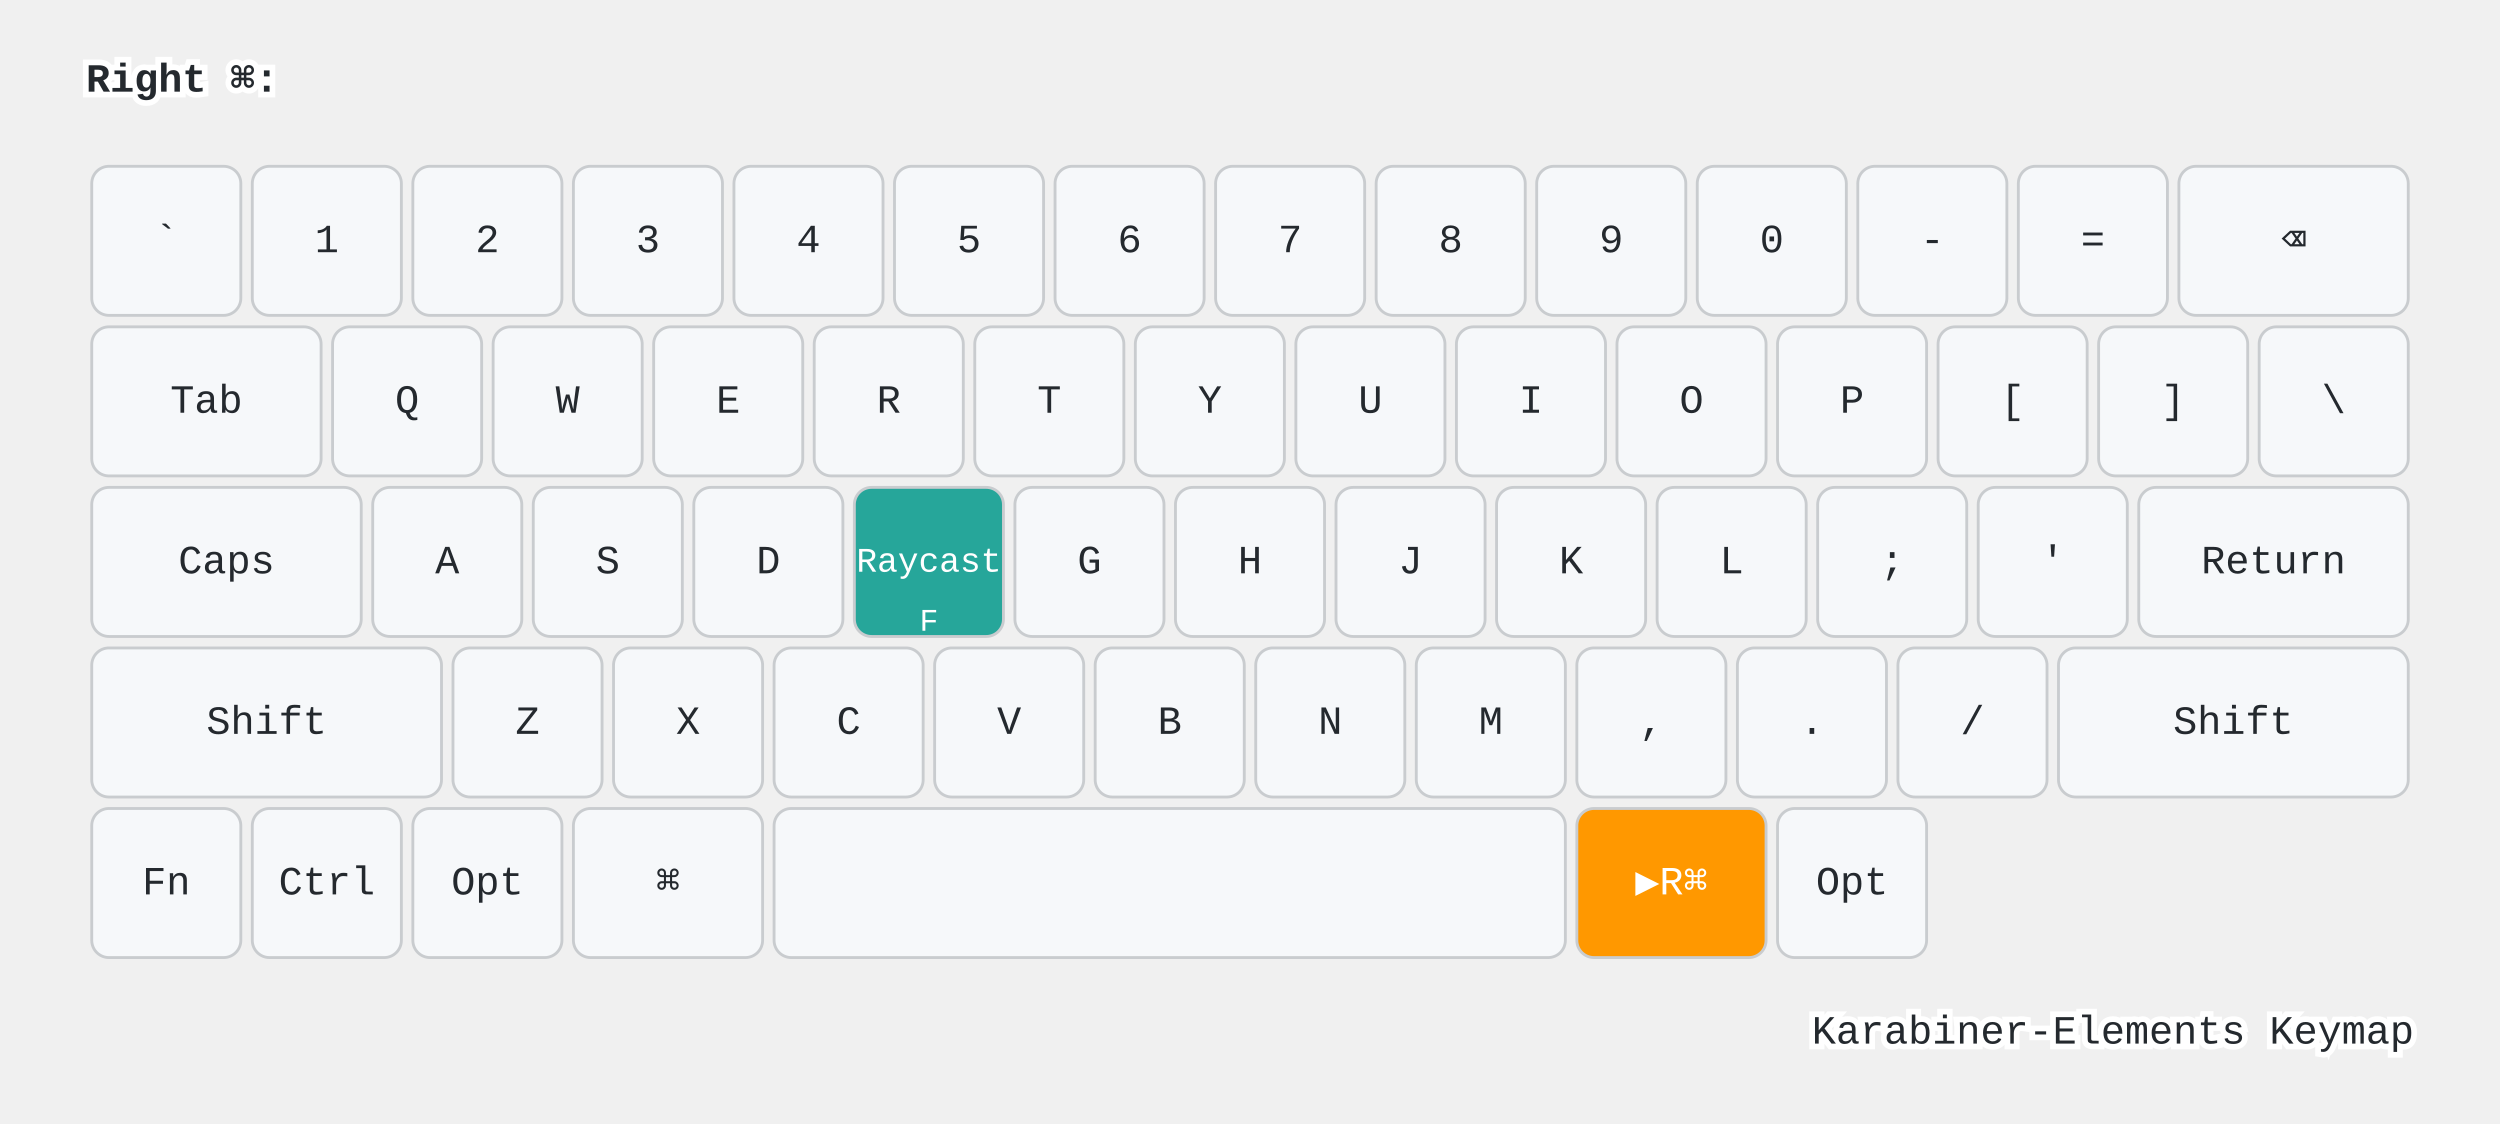
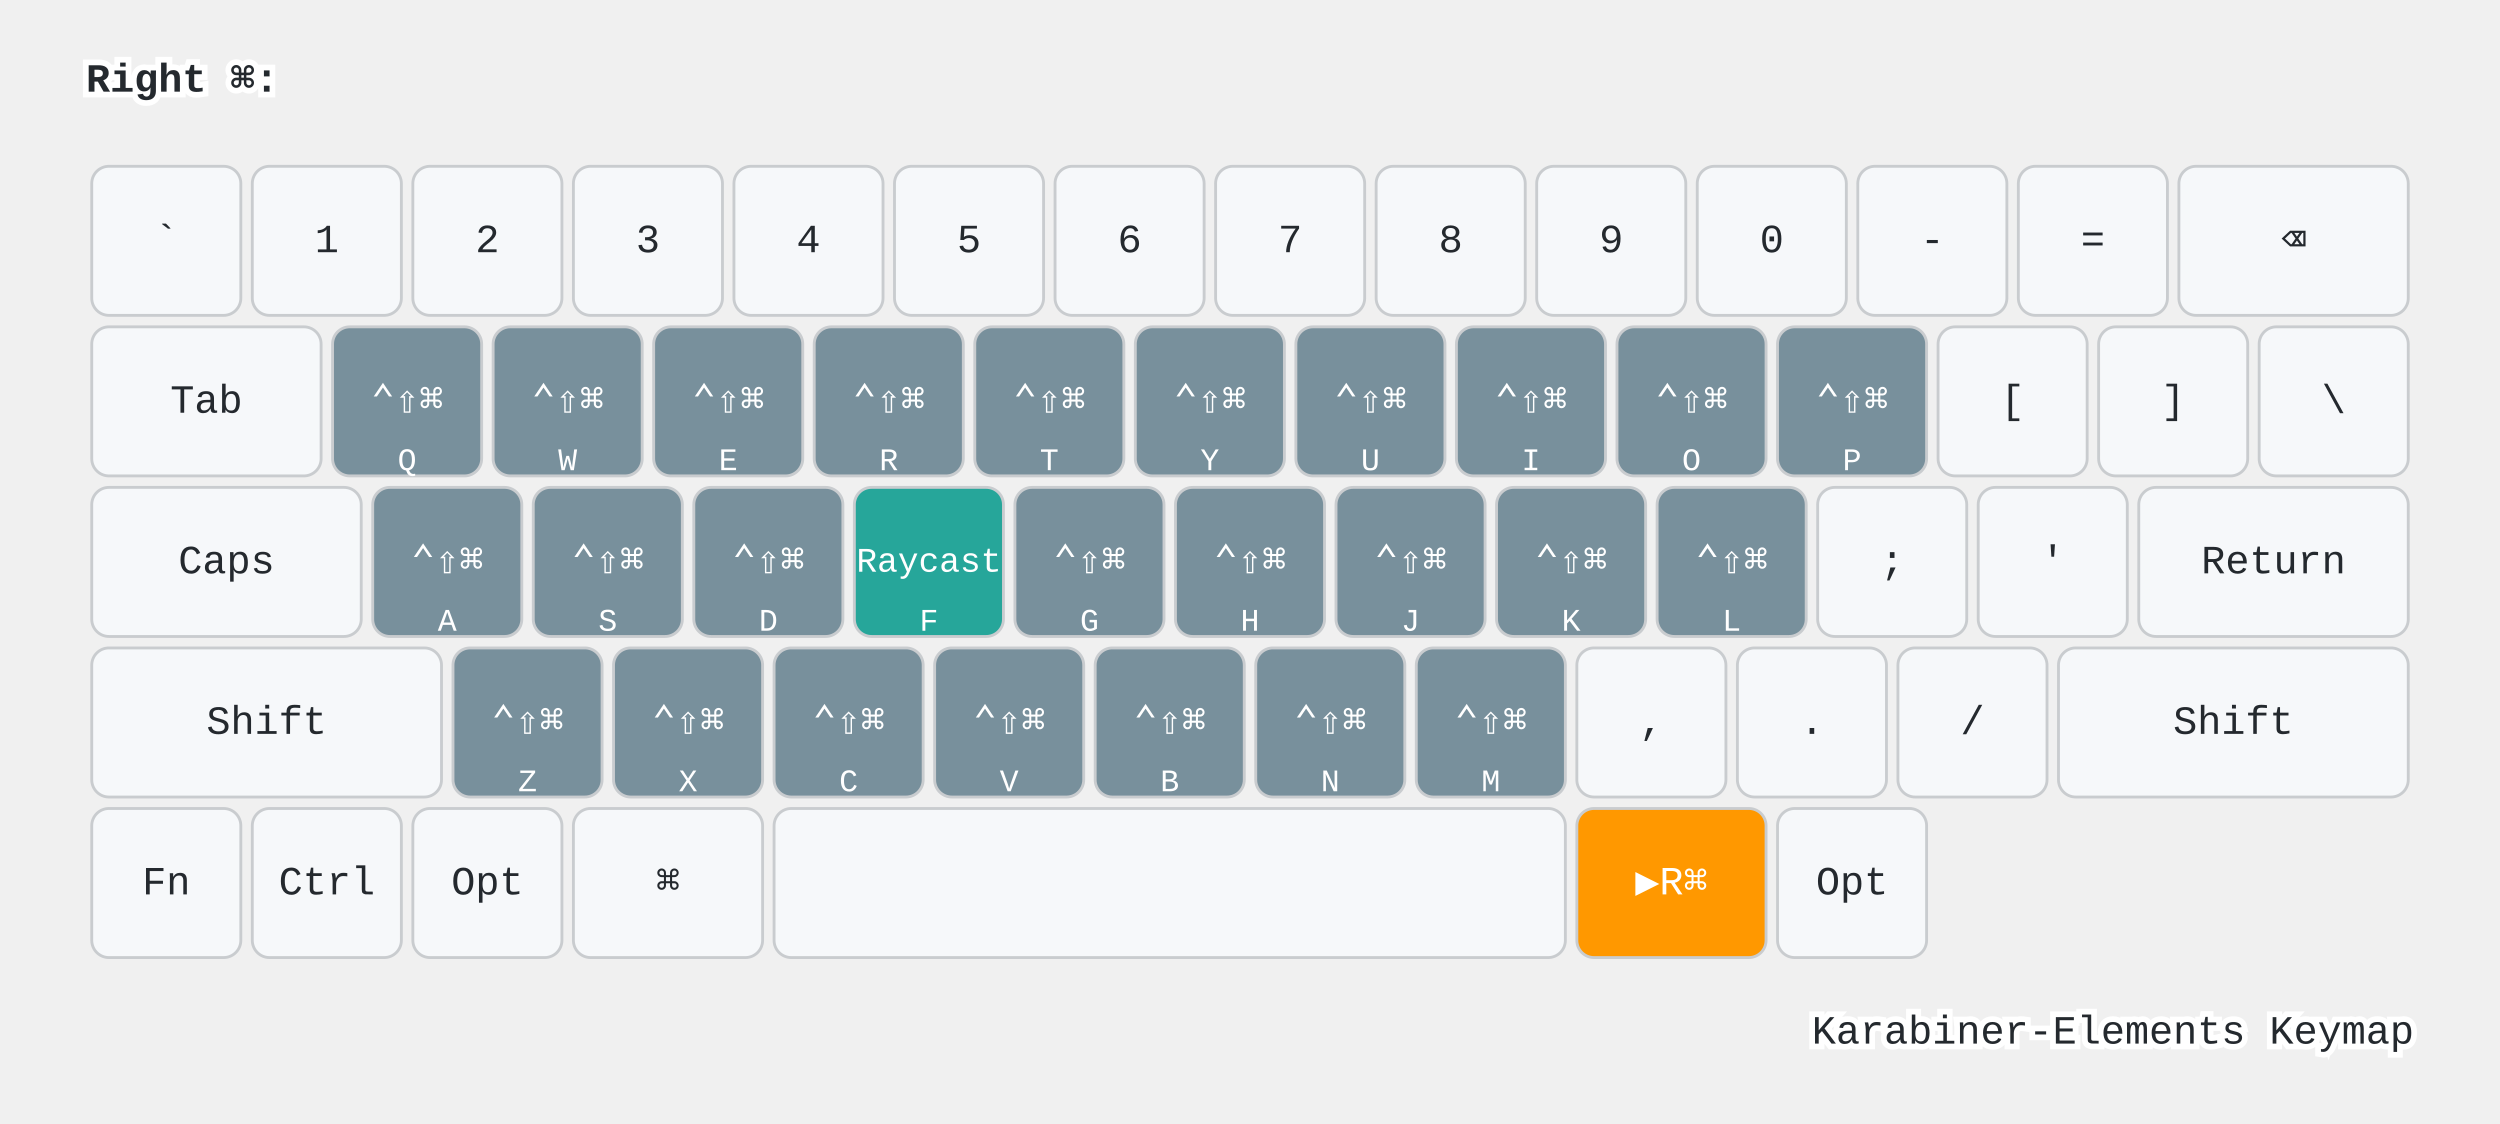
<svg xmlns="http://www.w3.org/2000/svg" width="872" height="392" viewBox="0 0 872 392" class="keymap">
  <style>/* inherit to force styles through use tags */
svg path {
    fill: inherit;
}

/* font and background color specifications */
svg.keymap {
    font-family: SFMono-Regular,Consolas,Liberation Mono,Menlo,monospace;
    font-size: 14px;
    font-kerning: normal;
    text-rendering: optimizeLegibility;
    fill: #24292e;
}

/* default key styling */
rect.key {
    fill: #f6f8fa;
}

rect.key, rect.combo {
    stroke: #c9cccf;
    stroke-width: 1;
}

/* default key side styling, only used is draw_key_sides is set */
rect.side {
    filter: brightness(90%);
}

/* color accent for combo boxes */
rect.combo, rect.combo-separate {
    fill: #cdf;
}

/* color accent for held keys */
rect.held, rect.combo.held {
    fill: #fdd;
}

/* color accent for ghost (optional) keys */
rect.ghost, rect.combo.ghost {
    stroke-dasharray: 4, 4;
    stroke-width: 2;
}

text {
    text-anchor: middle;
    dominant-baseline: middle;
}

/* styling for layer labels */
text.label {
    font-weight: bold;
    text-anchor: start;
    stroke: white;
    stroke-width: 4;
    paint-order: stroke;
}

/* styling for optional footer */
text.footer {
    text-anchor: end;
    dominant-baseline: auto;
    stroke: white;
    stroke-width: 4;
    paint-order: stroke;
}

/* styling for combo tap, and key non-tap label text */
text.combo, text.hold, text.shifted, text.left, text.right {
    font-size: 11px;
}

text.hold {
    text-anchor: middle;
    dominant-baseline: auto;
}

text.shifted {
    text-anchor: middle;
    dominant-baseline: hanging;
}

text.left {
    text-anchor: start;
}

text.right {
    text-anchor: end;
}

text.layer-activator {
    text-decoration: underline;
}

/* styling for hold/shifted label text in combo box */
text.combo.hold, text.combo.shifted, text.combo.left, text.combo.right {
    font-size: 8px;
}

/* lighter symbol for transparent keys */
text.trans {
    fill: #7b7e81;
}

/* styling for combo dendrons */
path.combo {
    stroke-width: 1;
    stroke: gray;
    fill: none;
}

/* Start Tabler Icons Cleanup */
/* cannot use height/width with glyphs */
.icon-tabler &gt; path {
    fill: inherit;
    stroke: inherit;
    stroke-width: 2;
}
/* hide tabler's default box */
.icon-tabler &gt; path[stroke="none"][fill="none"] {
    visibility: hidden;
}
/* End Tabler Icons Cleanup */

rect.nav      { fill: #42a5f5; } text.nav      { fill: white; }
rect.del      { fill: #ef5350; } text.del      { fill: white; }
rect.clip     { fill: #66bb6a; } text.clip     { fill: white; }
rect.sys      { fill: #ab47bc; } text.sys      { fill: white; }
rect.layer    { fill: #ff9800; } text.layer    { fill: white; }
rect.disabled { fill: #455a64; } text.disabled { fill: #90a4ae; }
rect.sel      { fill: #7c4dff; } text.sel      { fill: white; }
rect.wordsel  { fill: #e040fb; } text.wordsel  { fill: white; }
rect.remap    { fill: #00bcd4; } text.remap    { fill: white; }
rect.app      { fill: #26a69a; } text.app      { fill: white; }
rect.num      { fill: #fdd835; } text.num      { fill: #212121; }
rect.sym      { fill: #8d6e63; } text.sym      { fill: white; }
rect.sandbox  { fill: #78909c; } text.sandbox  { fill: white; }
</style>
  <g transform="translate(30, 0)" class="layer-Right ⌘">
    <text x="0" y="28" class="label" id="Right-">Right ⌘:</text>
    <g transform="translate(0, 56)">
      <g transform="translate(28, 28)" class="key keypos-0">
        <rect rx="6" ry="6" x="-26" y="-26" width="52" height="52" class="key" />
        <text x="0" y="0" class="key tap">`</text>
      </g>
      <g transform="translate(84, 28)" class="key keypos-1">
        <rect rx="6" ry="6" x="-26" y="-26" width="52" height="52" class="key" />
        <text x="0" y="0" class="key tap">1</text>
      </g>
      <g transform="translate(140, 28)" class="key keypos-2">
        <rect rx="6" ry="6" x="-26" y="-26" width="52" height="52" class="key" />
        <text x="0" y="0" class="key tap">2</text>
      </g>
      <g transform="translate(196, 28)" class="key keypos-3">
        <rect rx="6" ry="6" x="-26" y="-26" width="52" height="52" class="key" />
        <text x="0" y="0" class="key tap">3</text>
      </g>
      <g transform="translate(252, 28)" class="key keypos-4">
        <rect rx="6" ry="6" x="-26" y="-26" width="52" height="52" class="key" />
        <text x="0" y="0" class="key tap">4</text>
      </g>
      <g transform="translate(308, 28)" class="key keypos-5">
        <rect rx="6" ry="6" x="-26" y="-26" width="52" height="52" class="key" />
        <text x="0" y="0" class="key tap">5</text>
      </g>
      <g transform="translate(364, 28)" class="key keypos-6">
        <rect rx="6" ry="6" x="-26" y="-26" width="52" height="52" class="key" />
        <text x="0" y="0" class="key tap">6</text>
      </g>
      <g transform="translate(420, 28)" class="key keypos-7">
        <rect rx="6" ry="6" x="-26" y="-26" width="52" height="52" class="key" />
        <text x="0" y="0" class="key tap">7</text>
      </g>
      <g transform="translate(476, 28)" class="key keypos-8">
        <rect rx="6" ry="6" x="-26" y="-26" width="52" height="52" class="key" />
        <text x="0" y="0" class="key tap">8</text>
      </g>
      <g transform="translate(532, 28)" class="key keypos-9">
        <rect rx="6" ry="6" x="-26" y="-26" width="52" height="52" class="key" />
        <text x="0" y="0" class="key tap">9</text>
      </g>
      <g transform="translate(588, 28)" class="key keypos-10">
        <rect rx="6" ry="6" x="-26" y="-26" width="52" height="52" class="key" />
        <text x="0" y="0" class="key tap">0</text>
      </g>
      <g transform="translate(644, 28)" class="key keypos-11">
        <rect rx="6" ry="6" x="-26" y="-26" width="52" height="52" class="key" />
        <text x="0" y="0" class="key tap">-</text>
      </g>
      <g transform="translate(700, 28)" class="key keypos-12">
        <rect rx="6" ry="6" x="-26" y="-26" width="52" height="52" class="key" />
        <text x="0" y="0" class="key tap">=</text>
      </g>
      <g transform="translate(770, 28)" class="key keypos-13">
        <rect rx="6" ry="6" x="-40" y="-26" width="80" height="52" class="key" />
        <text x="0" y="0" class="key tap">⌫</text>
      </g>
      <g transform="translate(42, 84)" class="key keypos-14">
        <rect rx="6" ry="6" x="-40" y="-26" width="80" height="52" class="key" />
        <text x="0" y="0" class="key tap">Tab</text>
      </g>
-       <g transform="translate(112, 84)" class="key keypos-15">
-         <rect rx="6" ry="6" x="-26" y="-26" width="52" height="52" class="key" />
-         <text x="0" y="0" class="key tap">Q</text>
-       </g>
-       <g transform="translate(168, 84)" class="key keypos-16">
-         <rect rx="6" ry="6" x="-26" y="-26" width="52" height="52" class="key" />
-         <text x="0" y="0" class="key tap">W</text>
-       </g>
-       <g transform="translate(224, 84)" class="key keypos-17">
-         <rect rx="6" ry="6" x="-26" y="-26" width="52" height="52" class="key" />
-         <text x="0" y="0" class="key tap">E</text>
-       </g>
-       <g transform="translate(280, 84)" class="key keypos-18">
-         <rect rx="6" ry="6" x="-26" y="-26" width="52" height="52" class="key" />
-         <text x="0" y="0" class="key tap">R</text>
-       </g>
-       <g transform="translate(336, 84)" class="key keypos-19">
-         <rect rx="6" ry="6" x="-26" y="-26" width="52" height="52" class="key" />
-         <text x="0" y="0" class="key tap">T</text>
-       </g>
-       <g transform="translate(392, 84)" class="key keypos-20">
-         <rect rx="6" ry="6" x="-26" y="-26" width="52" height="52" class="key" />
-         <text x="0" y="0" class="key tap">Y</text>
-       </g>
-       <g transform="translate(448, 84)" class="key keypos-21">
-         <rect rx="6" ry="6" x="-26" y="-26" width="52" height="52" class="key" />
-         <text x="0" y="0" class="key tap">U</text>
-       </g>
-       <g transform="translate(504, 84)" class="key keypos-22">
-         <rect rx="6" ry="6" x="-26" y="-26" width="52" height="52" class="key" />
-         <text x="0" y="0" class="key tap">I</text>
-       </g>
-       <g transform="translate(560, 84)" class="key keypos-23">
-         <rect rx="6" ry="6" x="-26" y="-26" width="52" height="52" class="key" />
-         <text x="0" y="0" class="key tap">O</text>
-       </g>
-       <g transform="translate(616, 84)" class="key keypos-24">
-         <rect rx="6" ry="6" x="-26" y="-26" width="52" height="52" class="key" />
-         <text x="0" y="0" class="key tap">P</text>
+       <g transform="translate(112, 84)" class="key sandbox keypos-15">
+         <rect rx="6" ry="6" x="-26" y="-26" width="52" height="52" class="key sandbox" />
+         <text x="0" y="0" class="key sandbox tap">⌃⇧⌘</text>
+         <text x="0" y="24" class="key sandbox hold">Q</text>
+       </g>
+       <g transform="translate(168, 84)" class="key sandbox keypos-16">
+         <rect rx="6" ry="6" x="-26" y="-26" width="52" height="52" class="key sandbox" />
+         <text x="0" y="0" class="key sandbox tap">⌃⇧⌘</text>
+         <text x="0" y="24" class="key sandbox hold">W</text>
+       </g>
+       <g transform="translate(224, 84)" class="key sandbox keypos-17">
+         <rect rx="6" ry="6" x="-26" y="-26" width="52" height="52" class="key sandbox" />
+         <text x="0" y="0" class="key sandbox tap">⌃⇧⌘</text>
+         <text x="0" y="24" class="key sandbox hold">E</text>
+       </g>
+       <g transform="translate(280, 84)" class="key sandbox keypos-18">
+         <rect rx="6" ry="6" x="-26" y="-26" width="52" height="52" class="key sandbox" />
+         <text x="0" y="0" class="key sandbox tap">⌃⇧⌘</text>
+         <text x="0" y="24" class="key sandbox hold">R</text>
+       </g>
+       <g transform="translate(336, 84)" class="key sandbox keypos-19">
+         <rect rx="6" ry="6" x="-26" y="-26" width="52" height="52" class="key sandbox" />
+         <text x="0" y="0" class="key sandbox tap">⌃⇧⌘</text>
+         <text x="0" y="24" class="key sandbox hold">T</text>
+       </g>
+       <g transform="translate(392, 84)" class="key sandbox keypos-20">
+         <rect rx="6" ry="6" x="-26" y="-26" width="52" height="52" class="key sandbox" />
+         <text x="0" y="0" class="key sandbox tap">⌃⇧⌘</text>
+         <text x="0" y="24" class="key sandbox hold">Y</text>
+       </g>
+       <g transform="translate(448, 84)" class="key sandbox keypos-21">
+         <rect rx="6" ry="6" x="-26" y="-26" width="52" height="52" class="key sandbox" />
+         <text x="0" y="0" class="key sandbox tap">⌃⇧⌘</text>
+         <text x="0" y="24" class="key sandbox hold">U</text>
+       </g>
+       <g transform="translate(504, 84)" class="key sandbox keypos-22">
+         <rect rx="6" ry="6" x="-26" y="-26" width="52" height="52" class="key sandbox" />
+         <text x="0" y="0" class="key sandbox tap">⌃⇧⌘</text>
+         <text x="0" y="24" class="key sandbox hold">I</text>
+       </g>
+       <g transform="translate(560, 84)" class="key sandbox keypos-23">
+         <rect rx="6" ry="6" x="-26" y="-26" width="52" height="52" class="key sandbox" />
+         <text x="0" y="0" class="key sandbox tap">⌃⇧⌘</text>
+         <text x="0" y="24" class="key sandbox hold">O</text>
+       </g>
+       <g transform="translate(616, 84)" class="key sandbox keypos-24">
+         <rect rx="6" ry="6" x="-26" y="-26" width="52" height="52" class="key sandbox" />
+         <text x="0" y="0" class="key sandbox tap">⌃⇧⌘</text>
+         <text x="0" y="24" class="key sandbox hold">P</text>
      </g>
      <g transform="translate(672, 84)" class="key keypos-25">
        <rect rx="6" ry="6" x="-26" y="-26" width="52" height="52" class="key" />
        <text x="0" y="0" class="key tap">[</text>
      </g>
      <g transform="translate(728, 84)" class="key keypos-26">
        <rect rx="6" ry="6" x="-26" y="-26" width="52" height="52" class="key" />
        <text x="0" y="0" class="key tap">]</text>
      </g>
      <g transform="translate(784, 84)" class="key keypos-27">
        <rect rx="6" ry="6" x="-26" y="-26" width="52" height="52" class="key" />
        <text x="0" y="0" class="key tap">\</text>
      </g>
      <g transform="translate(49, 140)" class="key keypos-28">
        <rect rx="6" ry="6" x="-47" y="-26" width="94" height="52" class="key" />
        <text x="0" y="0" class="key tap">Caps</text>
      </g>
-       <g transform="translate(126, 140)" class="key keypos-29">
-         <rect rx="6" ry="6" x="-26" y="-26" width="52" height="52" class="key" />
-         <text x="0" y="0" class="key tap">A</text>
-       </g>
-       <g transform="translate(182, 140)" class="key keypos-30">
-         <rect rx="6" ry="6" x="-26" y="-26" width="52" height="52" class="key" />
-         <text x="0" y="0" class="key tap">S</text>
-       </g>
-       <g transform="translate(238, 140)" class="key keypos-31">
-         <rect rx="6" ry="6" x="-26" y="-26" width="52" height="52" class="key" />
-         <text x="0" y="0" class="key tap">D</text>
+       <g transform="translate(126, 140)" class="key sandbox keypos-29">
+         <rect rx="6" ry="6" x="-26" y="-26" width="52" height="52" class="key sandbox" />
+         <text x="0" y="0" class="key sandbox tap">⌃⇧⌘</text>
+         <text x="0" y="24" class="key sandbox hold">A</text>
+       </g>
+       <g transform="translate(182, 140)" class="key sandbox keypos-30">
+         <rect rx="6" ry="6" x="-26" y="-26" width="52" height="52" class="key sandbox" />
+         <text x="0" y="0" class="key sandbox tap">⌃⇧⌘</text>
+         <text x="0" y="24" class="key sandbox hold">S</text>
+       </g>
+       <g transform="translate(238, 140)" class="key sandbox keypos-31">
+         <rect rx="6" ry="6" x="-26" y="-26" width="52" height="52" class="key sandbox" />
+         <text x="0" y="0" class="key sandbox tap">⌃⇧⌘</text>
+         <text x="0" y="24" class="key sandbox hold">D</text>
      </g>
      <g transform="translate(294, 140)" class="key app keypos-32">
        <rect rx="6" ry="6" x="-26" y="-26" width="52" height="52" class="key app" />
        <text x="0" y="0" class="key app tap">
          <tspan style="font-size: 86%">Raycast</tspan>
        </text>
        <text x="0" y="24" class="key app hold">F</text>
      </g>
-       <g transform="translate(350, 140)" class="key keypos-33">
-         <rect rx="6" ry="6" x="-26" y="-26" width="52" height="52" class="key" />
-         <text x="0" y="0" class="key tap">G</text>
-       </g>
-       <g transform="translate(406, 140)" class="key keypos-34">
-         <rect rx="6" ry="6" x="-26" y="-26" width="52" height="52" class="key" />
-         <text x="0" y="0" class="key tap">H</text>
-       </g>
-       <g transform="translate(462, 140)" class="key keypos-35">
-         <rect rx="6" ry="6" x="-26" y="-26" width="52" height="52" class="key" />
-         <text x="0" y="0" class="key tap">J</text>
-       </g>
-       <g transform="translate(518, 140)" class="key keypos-36">
-         <rect rx="6" ry="6" x="-26" y="-26" width="52" height="52" class="key" />
-         <text x="0" y="0" class="key tap">K</text>
-       </g>
-       <g transform="translate(574, 140)" class="key keypos-37">
-         <rect rx="6" ry="6" x="-26" y="-26" width="52" height="52" class="key" />
-         <text x="0" y="0" class="key tap">L</text>
+       <g transform="translate(350, 140)" class="key sandbox keypos-33">
+         <rect rx="6" ry="6" x="-26" y="-26" width="52" height="52" class="key sandbox" />
+         <text x="0" y="0" class="key sandbox tap">⌃⇧⌘</text>
+         <text x="0" y="24" class="key sandbox hold">G</text>
+       </g>
+       <g transform="translate(406, 140)" class="key sandbox keypos-34">
+         <rect rx="6" ry="6" x="-26" y="-26" width="52" height="52" class="key sandbox" />
+         <text x="0" y="0" class="key sandbox tap">⌃⇧⌘</text>
+         <text x="0" y="24" class="key sandbox hold">H</text>
+       </g>
+       <g transform="translate(462, 140)" class="key sandbox keypos-35">
+         <rect rx="6" ry="6" x="-26" y="-26" width="52" height="52" class="key sandbox" />
+         <text x="0" y="0" class="key sandbox tap">⌃⇧⌘</text>
+         <text x="0" y="24" class="key sandbox hold">J</text>
+       </g>
+       <g transform="translate(518, 140)" class="key sandbox keypos-36">
+         <rect rx="6" ry="6" x="-26" y="-26" width="52" height="52" class="key sandbox" />
+         <text x="0" y="0" class="key sandbox tap">⌃⇧⌘</text>
+         <text x="0" y="24" class="key sandbox hold">K</text>
+       </g>
+       <g transform="translate(574, 140)" class="key sandbox keypos-37">
+         <rect rx="6" ry="6" x="-26" y="-26" width="52" height="52" class="key sandbox" />
+         <text x="0" y="0" class="key sandbox tap">⌃⇧⌘</text>
+         <text x="0" y="24" class="key sandbox hold">L</text>
      </g>
      <g transform="translate(630, 140)" class="key keypos-38">
        <rect rx="6" ry="6" x="-26" y="-26" width="52" height="52" class="key" />
        <text x="0" y="0" class="key tap">;</text>
      </g>
      <g transform="translate(686, 140)" class="key keypos-39">
        <rect rx="6" ry="6" x="-26" y="-26" width="52" height="52" class="key" />
        <text x="0" y="0" class="key tap">'</text>
      </g>
      <g transform="translate(763, 140)" class="key keypos-40">
        <rect rx="6" ry="6" x="-47" y="-26" width="94" height="52" class="key" />
        <text x="0" y="0" class="key tap">Return</text>
      </g>
      <g transform="translate(63, 196)" class="key keypos-41">
        <rect rx="6" ry="6" x="-61" y="-26" width="122" height="52" class="key" />
        <text x="0" y="0" class="key tap">Shift</text>
      </g>
-       <g transform="translate(154, 196)" class="key keypos-42">
-         <rect rx="6" ry="6" x="-26" y="-26" width="52" height="52" class="key" />
-         <text x="0" y="0" class="key tap">Z</text>
-       </g>
-       <g transform="translate(210, 196)" class="key keypos-43">
-         <rect rx="6" ry="6" x="-26" y="-26" width="52" height="52" class="key" />
-         <text x="0" y="0" class="key tap">X</text>
-       </g>
-       <g transform="translate(266, 196)" class="key keypos-44">
-         <rect rx="6" ry="6" x="-26" y="-26" width="52" height="52" class="key" />
-         <text x="0" y="0" class="key tap">C</text>
-       </g>
-       <g transform="translate(322, 196)" class="key keypos-45">
-         <rect rx="6" ry="6" x="-26" y="-26" width="52" height="52" class="key" />
-         <text x="0" y="0" class="key tap">V</text>
-       </g>
-       <g transform="translate(378, 196)" class="key keypos-46">
-         <rect rx="6" ry="6" x="-26" y="-26" width="52" height="52" class="key" />
-         <text x="0" y="0" class="key tap">B</text>
-       </g>
-       <g transform="translate(434, 196)" class="key keypos-47">
-         <rect rx="6" ry="6" x="-26" y="-26" width="52" height="52" class="key" />
-         <text x="0" y="0" class="key tap">N</text>
-       </g>
-       <g transform="translate(490, 196)" class="key keypos-48">
-         <rect rx="6" ry="6" x="-26" y="-26" width="52" height="52" class="key" />
-         <text x="0" y="0" class="key tap">M</text>
+       <g transform="translate(154, 196)" class="key sandbox keypos-42">
+         <rect rx="6" ry="6" x="-26" y="-26" width="52" height="52" class="key sandbox" />
+         <text x="0" y="0" class="key sandbox tap">⌃⇧⌘</text>
+         <text x="0" y="24" class="key sandbox hold">Z</text>
+       </g>
+       <g transform="translate(210, 196)" class="key sandbox keypos-43">
+         <rect rx="6" ry="6" x="-26" y="-26" width="52" height="52" class="key sandbox" />
+         <text x="0" y="0" class="key sandbox tap">⌃⇧⌘</text>
+         <text x="0" y="24" class="key sandbox hold">X</text>
+       </g>
+       <g transform="translate(266, 196)" class="key sandbox keypos-44">
+         <rect rx="6" ry="6" x="-26" y="-26" width="52" height="52" class="key sandbox" />
+         <text x="0" y="0" class="key sandbox tap">⌃⇧⌘</text>
+         <text x="0" y="24" class="key sandbox hold">C</text>
+       </g>
+       <g transform="translate(322, 196)" class="key sandbox keypos-45">
+         <rect rx="6" ry="6" x="-26" y="-26" width="52" height="52" class="key sandbox" />
+         <text x="0" y="0" class="key sandbox tap">⌃⇧⌘</text>
+         <text x="0" y="24" class="key sandbox hold">V</text>
+       </g>
+       <g transform="translate(378, 196)" class="key sandbox keypos-46">
+         <rect rx="6" ry="6" x="-26" y="-26" width="52" height="52" class="key sandbox" />
+         <text x="0" y="0" class="key sandbox tap">⌃⇧⌘</text>
+         <text x="0" y="24" class="key sandbox hold">B</text>
+       </g>
+       <g transform="translate(434, 196)" class="key sandbox keypos-47">
+         <rect rx="6" ry="6" x="-26" y="-26" width="52" height="52" class="key sandbox" />
+         <text x="0" y="0" class="key sandbox tap">⌃⇧⌘</text>
+         <text x="0" y="24" class="key sandbox hold">N</text>
+       </g>
+       <g transform="translate(490, 196)" class="key sandbox keypos-48">
+         <rect rx="6" ry="6" x="-26" y="-26" width="52" height="52" class="key sandbox" />
+         <text x="0" y="0" class="key sandbox tap">⌃⇧⌘</text>
+         <text x="0" y="24" class="key sandbox hold">M</text>
      </g>
      <g transform="translate(546, 196)" class="key keypos-49">
        <rect rx="6" ry="6" x="-26" y="-26" width="52" height="52" class="key" />
        <text x="0" y="0" class="key tap">,</text>
      </g>
      <g transform="translate(602, 196)" class="key keypos-50">
        <rect rx="6" ry="6" x="-26" y="-26" width="52" height="52" class="key" />
        <text x="0" y="0" class="key tap">.</text>
      </g>
      <g transform="translate(658, 196)" class="key keypos-51">
        <rect rx="6" ry="6" x="-26" y="-26" width="52" height="52" class="key" />
        <text x="0" y="0" class="key tap">/</text>
      </g>
      <g transform="translate(749, 196)" class="key keypos-52">
        <rect rx="6" ry="6" x="-61" y="-26" width="122" height="52" class="key" />
        <text x="0" y="0" class="key tap">Shift</text>
      </g>
      <g transform="translate(28, 252)" class="key keypos-53">
        <rect rx="6" ry="6" x="-26" y="-26" width="52" height="52" class="key" />
        <text x="0" y="0" class="key tap">Fn</text>
      </g>
      <g transform="translate(84, 252)" class="key keypos-54">
        <rect rx="6" ry="6" x="-26" y="-26" width="52" height="52" class="key" />
        <text x="0" y="0" class="key tap">Ctrl</text>
      </g>
      <g transform="translate(140, 252)" class="key keypos-55">
        <rect rx="6" ry="6" x="-26" y="-26" width="52" height="52" class="key" />
        <text x="0" y="0" class="key tap">Opt</text>
      </g>
      <g transform="translate(203, 252)" class="key keypos-56">
        <rect rx="6" ry="6" x="-33" y="-26" width="66" height="52" class="key" />
        <text x="0" y="0" class="key tap">⌘</text>
      </g>
      <g transform="translate(378, 252)" class="key keypos-57">
        <rect rx="6" ry="6" x="-138" y="-26" width="276" height="52" class="key" />
      </g>
      <g transform="translate(553, 252)" class="key layer keypos-58">
        <rect rx="6" ry="6" x="-33" y="-26" width="66" height="52" class="key layer" />
        <text x="0" y="0" class="key layer tap">▶R⌘</text>
      </g>
      <g transform="translate(616, 252)" class="key keypos-59">
        <rect rx="6" ry="6" x="-26" y="-26" width="52" height="52" class="key" />
        <text x="0" y="0" class="key tap">Opt</text>
      </g>
    </g>
  </g>
  <text x="842.0" y="364.0" class="footer">Karabiner-Elements Keymap</text>
</svg>
